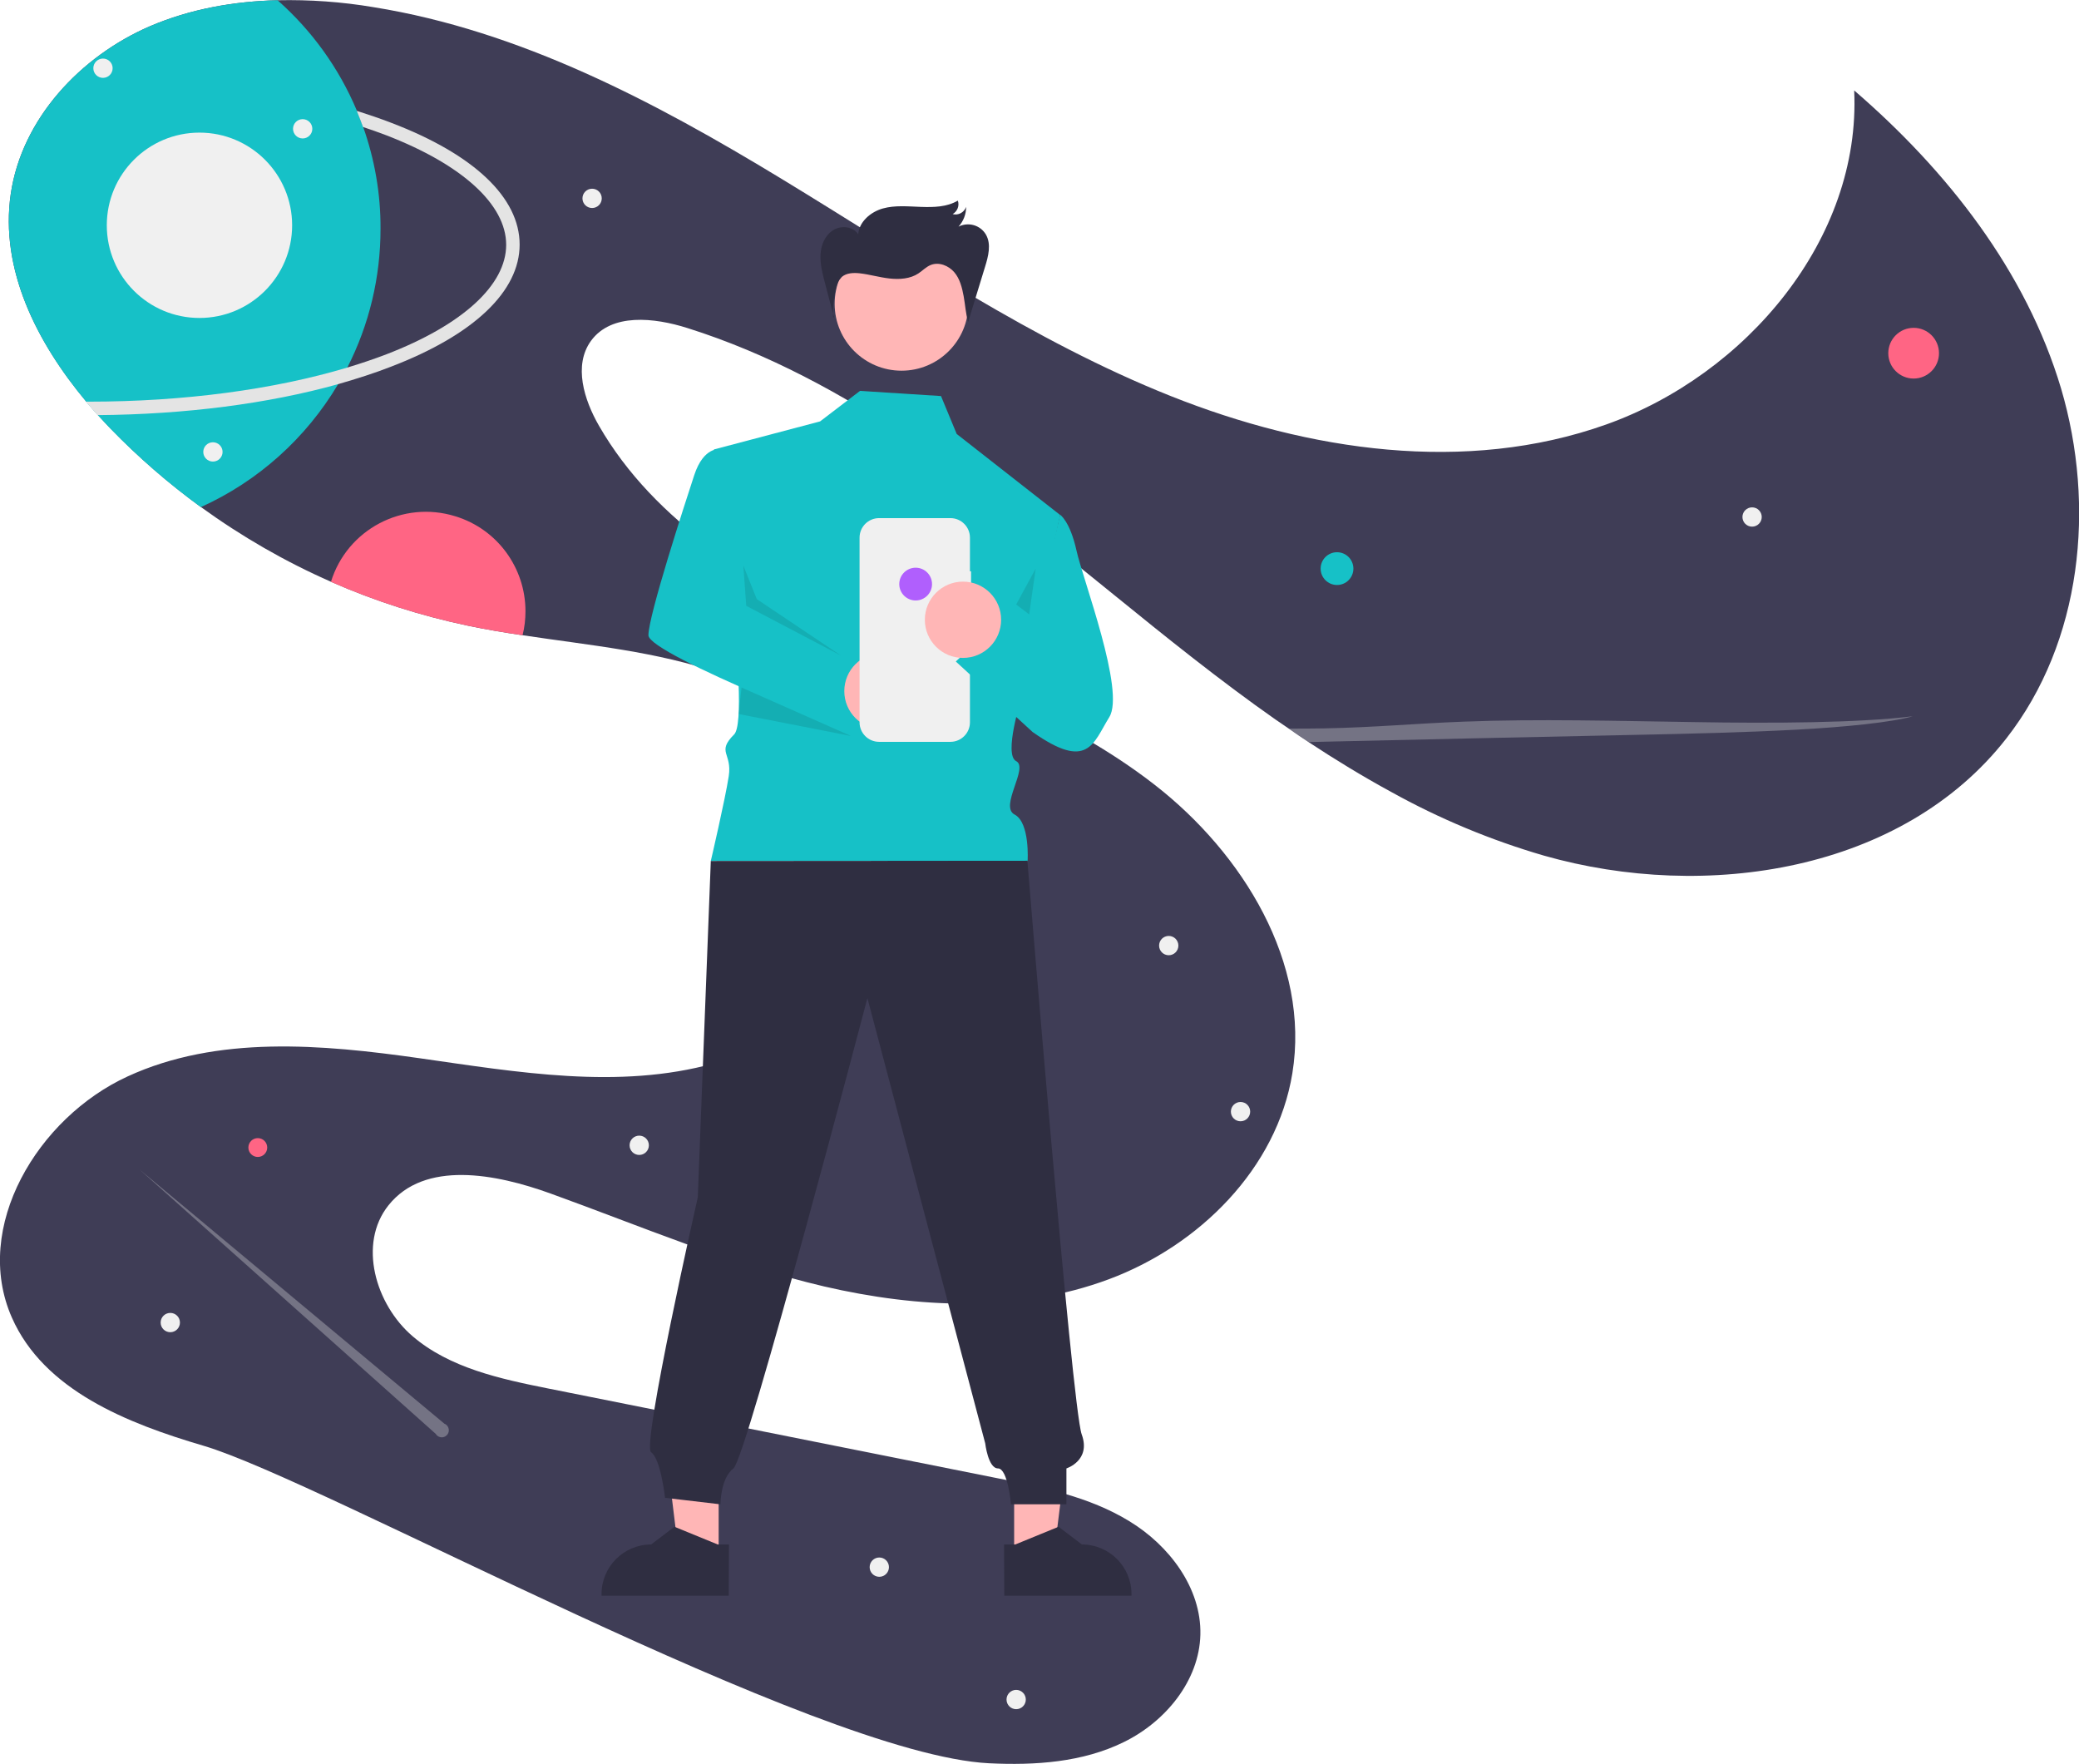
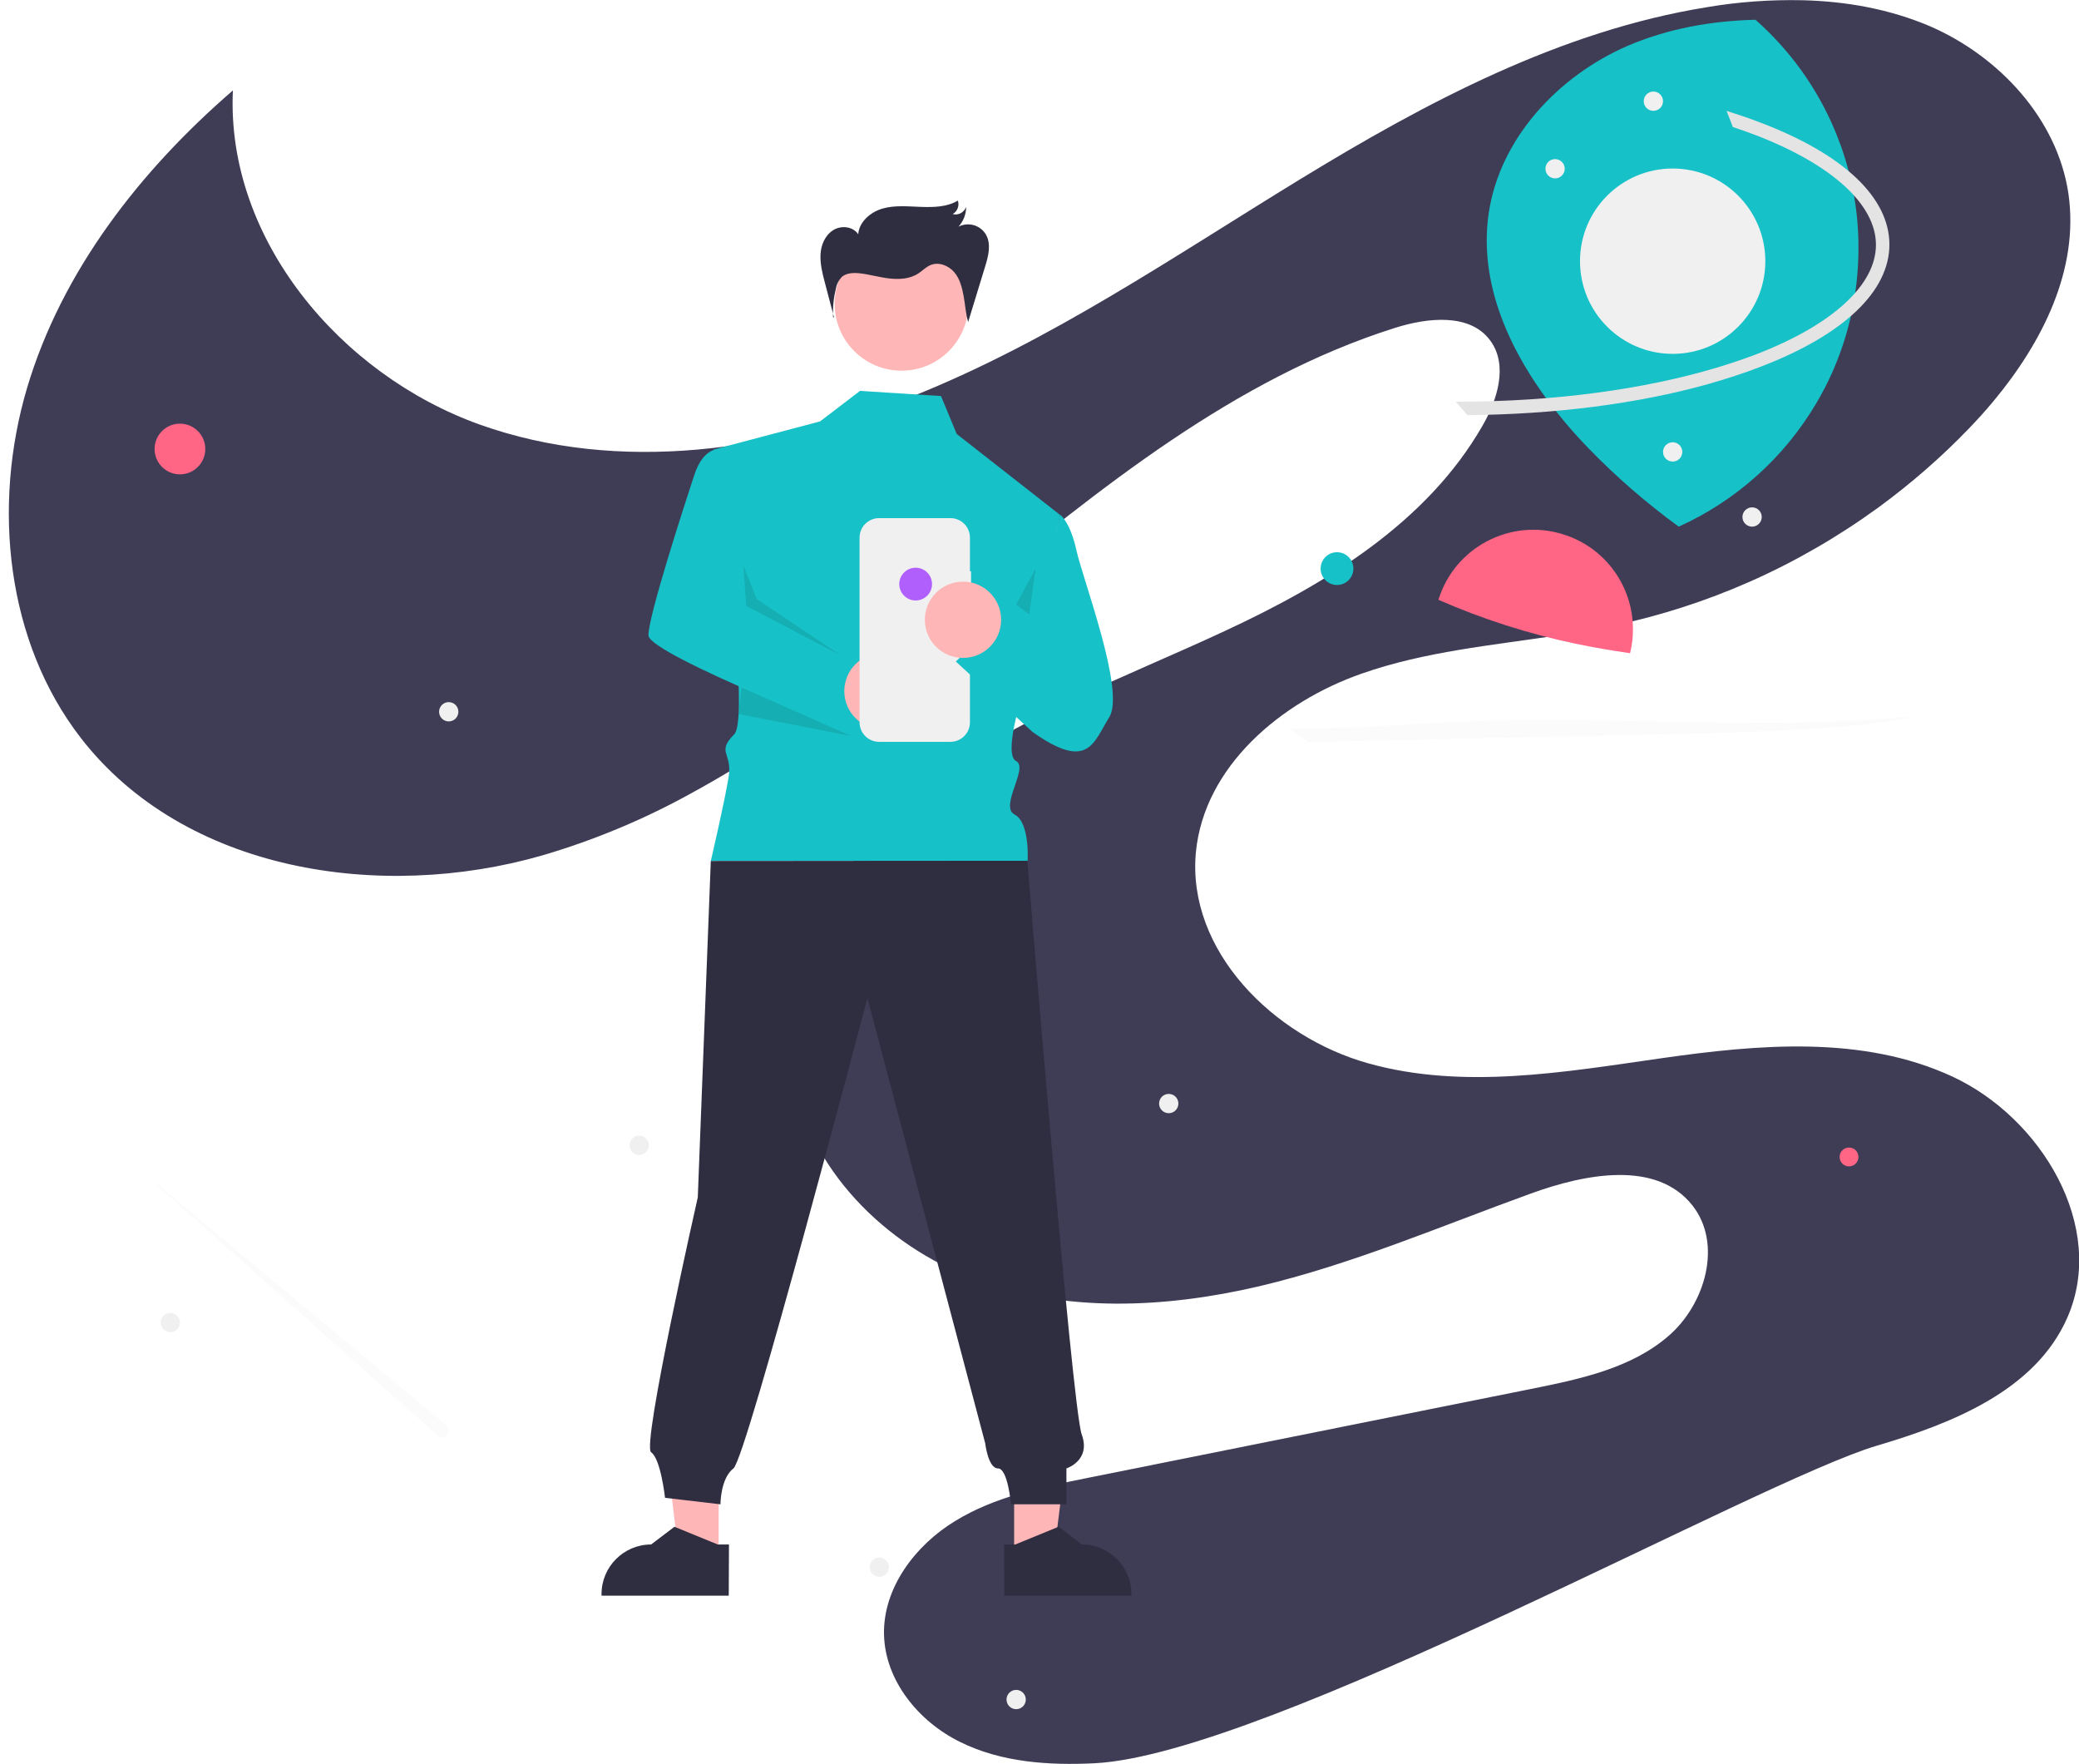
<svg xmlns="http://www.w3.org/2000/svg" version="1.1" id="a0179547-7667-4cb3-b9ae-32eca47089ab" x="0px" y="0px" viewBox="0 0 926.6 786" style="enable-background:new 0 0 926.6 786;" xml:space="preserve">
  <style type="text/css">
	.st0{fill:#3F3D56;}
	.st1{fill:#16C1C7;}
	.st2{fill:#FF6584;}
	.st3{fill:#F0F0F0;}
	.st4{fill:none;}
	.st5{fill:#E4E4E4;}
	.st6{opacity:0.3;fill:#F0F0F0;enable-background:new    ;}
	.st7{fill:#FFB6B6;}
	.st8{fill:#2F2E41;}
	.st9{fill:#F2F2F2;}
	.st10{opacity:0.1;enable-background:new    ;}
	.st11{fill:#B05FFD;}
</style>
-   <path class="st0" d="M894.2,329.1c-46.3,59.3-133.8,72.8-206.1,52.2c-23.7-6.9-46.5-16.4-68.1-28.4c-12.5-6.8-24.8-14.3-36.8-22.2  c-3-2-5.9-3.9-8.8-6c-2-1.4-4-2.7-6-4.1c-24.8-17.4-48.5-36.5-71.9-55.5c-58.4-47.4-118.4-96.3-190.1-118.9  c-14.8-4.7-33.9-6.8-43,5.7c-7.9,10.9-3.1,26.3,3.6,37.9c24.9,43.2,70.1,70.5,115.3,91.4c45.2,21,93.1,38,132.4,68.6  C554,380.4,584,429.1,576,478.3c-6.9,42.4-41.5,76.8-81.8,91.8c-40.2,15-85.1,12.9-126.9,3.2c-41.8-9.8-81.5-26.8-121.9-41.4  c-24.3-8.8-56.2-15-72.3,5.3c-13.6,17.1-5.8,44.1,10.8,58.3s39.1,19,60.5,23.3c66.6,13.3,133.2,26.6,199.8,39.9  c20.4,4.1,41.3,8.3,59.1,19.2c17.8,10.8,32.2,29.8,31.7,50.6c-0.5,20.5-15.5,38.7-34,47.8c-18.4,9.1-39.7,10.5-60.2,9.5  C363.9,782,143.6,659.9,90.7,644.3c-34-10-71.1-24.7-85.4-57.1c-17.8-40.3,11.5-89.1,51.6-107.5c40-18.4,86.5-14.3,130.1-8.1  c43.6,6.2,88.7,14.1,131.2,2.3c42.5-11.8,81.4-50.2,77.2-94.1c-3.7-38.2-38-67-74.2-79.6c-28.3-9.9-58.5-12.6-88.2-17.1  c-8.3-1.2-16.5-2.6-24.6-4.3c-20.9-4.4-41.2-10.9-60.8-19.5c-20.5-9-39.9-20.2-58-33.3c-14.4-10.5-27.9-22.2-40.3-35  c-1.9-2-3.8-4-5.6-6c-1.8-2-3.5-4-5.2-6C16.3,152.5-0.1,120,4.8,86.4c4.9-33.4,31-61.3,62-74.7C84.8,4,104.1,0.6,123.7,0.1  c14.3-0.3,28.6,0.7,42.8,3.1c65.4,10.5,125.4,42.2,182,76.6c56.6,34.4,111.8,72.2,173.3,96.7c61.5,24.5,131.6,34.9,194,12.7  c62.4-22.2,113.7-82.7,110.6-148.9c41.4,35.7,76.6,80.5,92.2,132.8C934.1,225.6,927.9,286,894.2,329.1z" />
+   <path class="st0" d="M36.2,329.1c46.1,59.3,133.2,72.8,205.2,52.2c23.6-6.9,46.3-16.4,67.8-28.4c12.4-6.8,24.7-14.3,36.6-22.2  c3-2,5.9-3.9,8.8-6c2-1.4,4-2.7,6-4.1c24.7-17.4,48.3-36.5,71.6-55.5c58.1-47.4,117.9-96.3,189.3-118.9c14.7-4.7,33.8-6.8,42.8,5.7  c7.9,10.9,3.1,26.3-3.6,37.9c-24.8,43.2-69.8,70.5-114.8,91.4c-45,21-92.7,38-131.8,68.6c-39.1,30.6-69,79.3-61,128.5  c6.9,42.4,41.3,76.8,81.4,91.8c40,15,84.7,12.9,126.4,3.2c41.6-9.8,81.1-26.8,121.4-41.4c24.2-8.8,56-15,72,5.3  c13.5,17.1,5.8,44.1-10.8,58.3c-16.5,14.2-38.9,19-60.2,23.3c-66.3,13.3-132.6,26.6-198.9,39.9c-20.3,4.1-41.1,8.3-58.8,19.2  c-17.7,10.8-32.1,29.8-31.6,50.6c0.5,20.5,15.4,38.7,33.9,47.8c18.3,9.1,39.5,10.5,59.9,9.5c76.6-3.8,295.9-125.9,348.6-141.5  c33.9-10,70.8-24.7,85-57.1c17.7-40.3-11.5-89.1-51.4-107.5c-39.8-18.4-86.1-14.3-129.5-8.1c-43.4,6.2-88.3,14.1-130.6,2.3  c-42.3-11.8-81-50.2-76.9-94.1c3.7-38.2,37.8-67,73.9-79.6c28.2-9.9,58.2-12.6,87.8-17.1c8.3-1.2,16.4-2.6,24.5-4.3  c20.8-4.4,41-10.9,60.5-19.5c20.4-9,39.7-20.2,57.7-33.3c14.3-10.5,27.8-22.2,40.1-35c1.9-2,3.8-4,5.6-6s3.5-4,5.2-6  c22.1-26.5,38.4-59,33.6-92.6c-4.9-33.4-30.9-61.3-61.7-74.7C842.1,4,822.9,0.6,803.4,0.1c-14.2-0.3-28.5,0.7-42.6,3.1  c-65.1,10.5-124.9,42.2-181.2,76.6S468.3,152,407,176.5s-131,34.9-193.2,12.7C151.7,167,100.7,106.5,103.8,40.3  C62.5,76,27.5,120.8,12,173.1C-3.5,225.6,2.7,286,36.2,329.1z" />
  <circle class="st1" cx="595.9" cy="253.4" r="7.3" />
-   <circle class="st2" cx="852.9" cy="157.4" r="11.3" />
-   <circle class="st2" cx="114.9" cy="511.4" r="4.2" />
-   <path class="st2" d="M234.2,272.4c0,3.6-0.4,7.2-1.3,10.7c-8.3-1.2-16.5-2.6-24.6-4.3c-20.9-4.4-41.2-10.9-60.8-19.5  c7.2-23.4,32.1-36.5,55.5-29.2C221.6,235.8,234.2,253,234.2,272.4z" />
+   <circle class="st2" cx="80.2" cy="200.1" r="11.3" />
+   <circle class="st2" cx="824.1" cy="515.6" r="4.2" />
+   <path class="st2" d="M727.8,280.4c0,3.6-0.4,7.2-1.3,10.7c-8.3-1.2-16.5-2.6-24.6-4.3c-20.9-4.4-41.2-10.9-60.8-19.5  c7.2-23.4,32.1-36.5,55.5-29.2C715.2,243.8,727.8,261,727.8,280.4z" />
  <circle class="st3" cx="780.9" cy="230.4" r="4.3" />
  <circle class="st3" cx="391.9" cy="698.4" r="4.3" />
  <circle class="st3" cx="452.9" cy="757.4" r="4.3" />
  <circle class="st3" cx="75.9" cy="589.4" r="4.3" />
  <circle class="st3" cx="284.9" cy="510.4" r="4.3" />
-   <circle class="st3" cx="263.9" cy="88.4" r="4.3" />
-   <circle class="st3" cx="520.9" cy="421.4" r="4.3" />
-   <circle class="st3" cx="552.9" cy="495.4" r="4.3" />
+   <circle class="st3" cx="688.8" cy="121.8" r="4.3" />
+   <circle class="st3" cx="520.9" cy="491.8" r="4.3" />
+   <circle class="st3" cx="200" cy="317.2" r="4.3" />
  <path class="st4" d="M154.8,163.7c6-1.8,11.8-3.8,17.4-5.9c34-13.1,53.4-30.9,53.4-48.8s-19.5-35.7-53.4-48.8  c-3.4-1.3-6.8-2.5-10.4-3.7C174.3,91.6,171.8,130.4,154.8,163.7L154.8,163.7z" />
-   <path class="st1" d="M169.6,102c0,21.5-5,42.6-14.8,61.8c-1.3,2.5-2.7,5-4.1,7.4c-14.3,24.1-35.7,43.3-61.2,54.8  c-14.4-10.5-27.9-22.2-40.3-35c-1.9-2-3.8-4-5.6-6c-1.8-2-3.5-4-5.2-6C16.3,152.5-0.1,120,4.8,86.4c4.9-33.4,31-61.3,62-74.7  C84.8,4,104.1,0.6,123.7,0.1C139,13.6,151.1,30.4,159,49.2c1,2.4,1.9,4.8,2.8,7.2C167,71,169.7,86.5,169.6,102z" />
-   <path class="st5" d="M231.6,109c0,20.8-20.3,40.2-57.3,54.4c-7.4,2.9-15.3,5.4-23.6,7.8c-31.1,8.7-68.2,13.5-107.2,13.8  c-1.8-2-3.5-4-5.2-6c0.4,0,0.8,0,1.3,0c42.3,0,82.5-5.4,115.2-15.2c6-1.8,11.9-3.8,17.4-5.9c34-13.1,53.4-30.9,53.4-48.8  s-19.5-35.7-53.4-48.8c-3.4-1.3-6.8-2.5-10.4-3.7c-0.9-2.4-1.8-4.8-2.8-7.2c5.3,1.7,10.4,3.4,15.3,5.3  C211.3,68.8,231.6,88.1,231.6,109z" />
-   <circle class="st3" cx="45.9" cy="30.4" r="4.3" />
-   <circle class="st3" cx="134.9" cy="57.4" r="4.3" />
-   <circle class="st3" cx="88.9" cy="100.4" r="41.3" />
-   <path class="st6" d="M852.5,319.2c-9.3,2.7-29.7,4.8-52.2,6c-22.5,1.2-47.2,1.8-71.5,2.3c-42.6,0.9-85.3,1.8-127.9,2.8  c-5.9,0.1-11.7,0.3-17.6,0.4c-3-2-5.9-3.9-8.8-6c5.2,0,10.5,0,15.6-0.1c22.2-0.4,40.9-2.2,62.3-3c32.9-1.3,68.4-0.3,102.7,0.2  C789.4,322.4,828.4,322.2,852.5,319.2z" />
-   <path class="st6" d="M198.1,634.5L62.2,521.2l132,117.8c0.9,1.5,2.8,2,4.3,1.1c1.5-0.9,2-2.8,1.1-4.3  C199.3,635.2,198.7,634.7,198.1,634.5L198.1,634.5z" />
-   <circle class="st3" cx="94.9" cy="201.4" r="4.3" />
+   <path class="st1" d="M828.3,110.7c0,21.5-5,42.6-14.8,61.8c-1.3,2.5-2.7,5-4.1,7.4c-14.3,24.1-35.7,43.3-61.2,54.8  c-14.4-10.5-27.9-22.2-40.3-35c-1.9-2-3.8-4-5.6-6s-3.5-4-5.2-6c-22.1-26.5-38.5-59-33.6-92.6c4.9-33.4,31-61.3,62-74.7  c18-7.7,37.3-11.1,56.9-11.6c15.3,13.5,27.4,30.3,35.3,49.1c1,2.4,1.9,4.8,2.8,7.2C825.7,79.7,828.4,95.2,828.3,110.7z" />
+   <path class="st5" d="M842.1,109c0,20.8-20.3,40.2-57.3,54.4c-7.4,2.9-15.3,5.4-23.6,7.8C730.1,179.9,693,184.7,654,185  c-1.8-2-3.5-4-5.2-6c0.4,0,0.8,0,1.3,0c42.3,0,82.5-5.4,115.2-15.2c6-1.8,11.9-3.8,17.4-5.9c34-13.1,53.4-30.9,53.4-48.8  s-19.5-35.7-53.4-48.8c-3.4-1.3-6.8-2.5-10.4-3.7c-0.9-2.4-1.8-4.8-2.8-7.2c5.3,1.7,10.4,3.4,15.3,5.3  C821.8,68.8,842.1,88.1,842.1,109z" />
+   <circle class="st3" cx="736.9" cy="45.1" r="4.3" />
+   <circle class="st3" cx="693.1" cy="75.2" r="4.3" />
+   <circle class="st3" cx="745.5" cy="116.4" r="41.3" />
+   <path class="st6" d="M852.5,319.2c-9.3,2.7-29.7,4.8-52.2,6s-47.2,1.8-71.5,2.3c-42.6,0.9-85.3,1.8-127.9,2.8  c-5.9,0.1-11.7,0.3-17.6,0.4c-3-2-5.9-3.9-8.8-6c5.2,0,10.5,0,15.6-0.1c22.2-0.4,40.9-2.2,62.3-3c32.9-1.3,68.4-0.3,102.7,0.2  C789.4,322.4,828.4,322.2,852.5,319.2z" />
+   <path class="st6" d="M198.1,634.5L62.2,521.2l132,117.8c0.9,1.5,2.8,2,4.3,1.1s2-2.8,1.1-4.3C199.3,635.2,198.7,634.7,198.1,634.5  L198.1,634.5z" />
+   <circle class="st3" cx="745.5" cy="201.4" r="4.3" />
  <polygon class="st7" points="452,694.1 469.6,694.1 478,626.2 452,626.2 " />
-   <path class="st8" d="M447.5,688.3l5,0l19.3-7.9l10.4,7.9h0c12.2,0,22.1,9.9,22.1,22.1v0.7l-56.7,0L447.5,688.3z" />
+   <path class="st8" d="M447.5,688.3h5l19.3-7.9l10.4,7.9l0,0c12.2,0,22.1,9.9,22.1,22.1v0.7h-56.7L447.5,688.3z" />
  <polygon class="st7" points="320.3,694.1 302.7,694.1 294.4,626.2 320.3,626.2 " />
-   <path class="st8" d="M324.8,711.1l-56.7,0v-0.7c0-12.2,9.9-22.1,22.1-22.1h0l10.4-7.9l19.3,7.9l5,0L324.8,711.1z" />
-   <path class="st1" d="M383.3,174.2l-17.8,13.6l-47.3,12.5c0,0,17,119,9,127s-0.8,8.2-2.4,18.6s-8,37.8-8,37.8h141.2  c0,0,1.1-17.1-5.8-20.7s6.4-20.9,0.7-23.8s2.3-27.9,2.3-27.9l17.3-81.8l-46.1-36.1l-7-16.9L383.3,174.2z" />
+   <path class="st8" d="M324.8,711.1h-56.7v-0.7c0-12.2,9.9-22.1,22.1-22.1l0,0l10.4-7.9l19.3,7.9h5L324.8,711.1z" />
+   <path class="st1" d="M383.3,174.2l-17.8,13.6l-47.3,12.5c0,0,17,119,9,127s-0.8,8.2-2.4,18.6s-8,37.8-8,37.8H458  c0,0,1.1-17.1-5.8-20.7s6.4-20.9,0.7-23.8s2.3-27.9,2.3-27.9l17.3-81.8l-46.1-36.1l-7-16.9L383.3,174.2z" />
  <circle class="st9" cx="405.5" cy="274.3" r="6.2" />
-   <path class="st8" d="M316.8,383.7l-5.8,149.9c0,0-25.1,110.7-20.8,113.6s6.2,20.3,6.2,20.3l24.7,2.9c0,0,0-11.6,5.8-16  s59.7-209.6,59.7-209.6l52.5,198.4c0,0,1.3,11.2,5.7,11.2s5.8,16,5.8,16h24.7v-16c0,0,11.1-3.5,6.8-15.2s-24.2-255.6-24.2-255.6  L316.8,383.7z" />
+   <path class="st8" d="M316.8,383.7L311,533.6c0,0-25.1,110.7-20.8,113.6s6.2,20.3,6.2,20.3l24.7,2.9c0,0,0-11.6,5.8-16  s59.7-209.6,59.7-209.6l52.5,198.4c0,0,1.3,11.2,5.7,11.2s5.8,16,5.8,16h24.7v-16c0,0,11.1-3.5,6.8-15.2s-24.2-255.6-24.2-255.6  L316.8,383.7z" />
  <circle class="st7" cx="401.8" cy="135.4" r="29.8" />
  <polygon class="st10" points="452.9,269.4 458.7,273.8 461.6,253.4 " />
  <path class="st1" d="M321,200.2c0,0-7.3-1.5-11.6,11.6S289,274.4,289,283.1s99.7,47.3,99.7,47.3L378.3,294l-45.7-24L321,200.2z" />
  <circle class="st7" cx="393.3" cy="308" r="17" />
  <polygon class="st10" points="331.3,252 332.6,270 374.9,292.2 337.3,267 " />
-   <path class="st3" d="M432.8,254.6h-0.5v-15c0-4.8-3.9-8.7-8.7-8.7c0,0,0,0,0,0h-31.8c-4.8,0-8.7,3.9-8.7,8.7l0,0v82.3  c0,4.8,3.9,8.7,8.7,8.7l0,0h31.8c4.8,0,8.7-3.9,8.7-8.7l0,0v-56.6h0.5V254.6z" />
-   <path class="st1" d="M472.5,229.4c0,0,4.4,2.9,7.3,16s21.8,62.6,14.6,74.2s-9.4,24.1-34.2,6.6l-34.2-31.4l24.7-23.3l10.2,7.3  L472.5,229.4z" />
+   <path class="st3" d="M432.8,254.6h-0.5v-15c0-4.8-3.9-8.7-8.7-8.7l0,0h-31.8c-4.8,0-8.7,3.9-8.7,8.7l0,0v82.3c0,4.8,3.9,8.7,8.7,8.7  l0,0h31.8c4.8,0,8.7-3.9,8.7-8.7l0,0v-56.6h0.5V254.6z" />
+   <path class="st1" d="M472.5,229.4c0,0,4.4,2.9,7.3,16s21.8,62.6,14.6,74.2s-9.4,24.1-34.2,6.6L426,294.8l24.7-23.3l10.2,7.3  L472.5,229.4z" />
  <circle class="st11" cx="408.1" cy="260.3" r="7.3" />
  <circle class="st7" cx="429.2" cy="276.2" r="17" />
  <polygon class="st10" points="330.5,306.4 379.3,328 329.2,318.2 " />
  <path class="st8" d="M371.7,141.4l-4.1-15.6c-1.1-4.1-2.1-8.2-1.9-12.4s2-8.5,5.6-10.8s8.9-1.7,11.2,1.8c0.4-5.6,5.6-10,11-11.5  s11.2-0.9,16.9-0.7s11.6,0.1,16.5-2.8c0.8,2.3-0.2,4.8-2.3,6c2.5,0.7,5.1-0.7,6-3.2c0,3.3-1.2,6.4-3.4,8.8c4.4-2.2,9.7-0.7,12.2,3.5  c2.5,4.3,1.1,9.7-0.4,14.5l-7.5,24.5c-1.1-3.7-1.3-7.7-2-11.5s-1.7-7.8-4.2-10.7s-6.8-4.7-10.5-3.2c-2,0.8-3.6,2.5-5.4,3.7  c-3.7,2.5-8.5,2.8-13,2.3s-8.8-1.8-13.2-2.3c-2.8-0.3-5.9-0.2-8,1.6c-1.4,1.5-2.4,3.4-2.7,5.5c-1,4.1-1.4,8.3-1.2,12.5" />
</svg>
